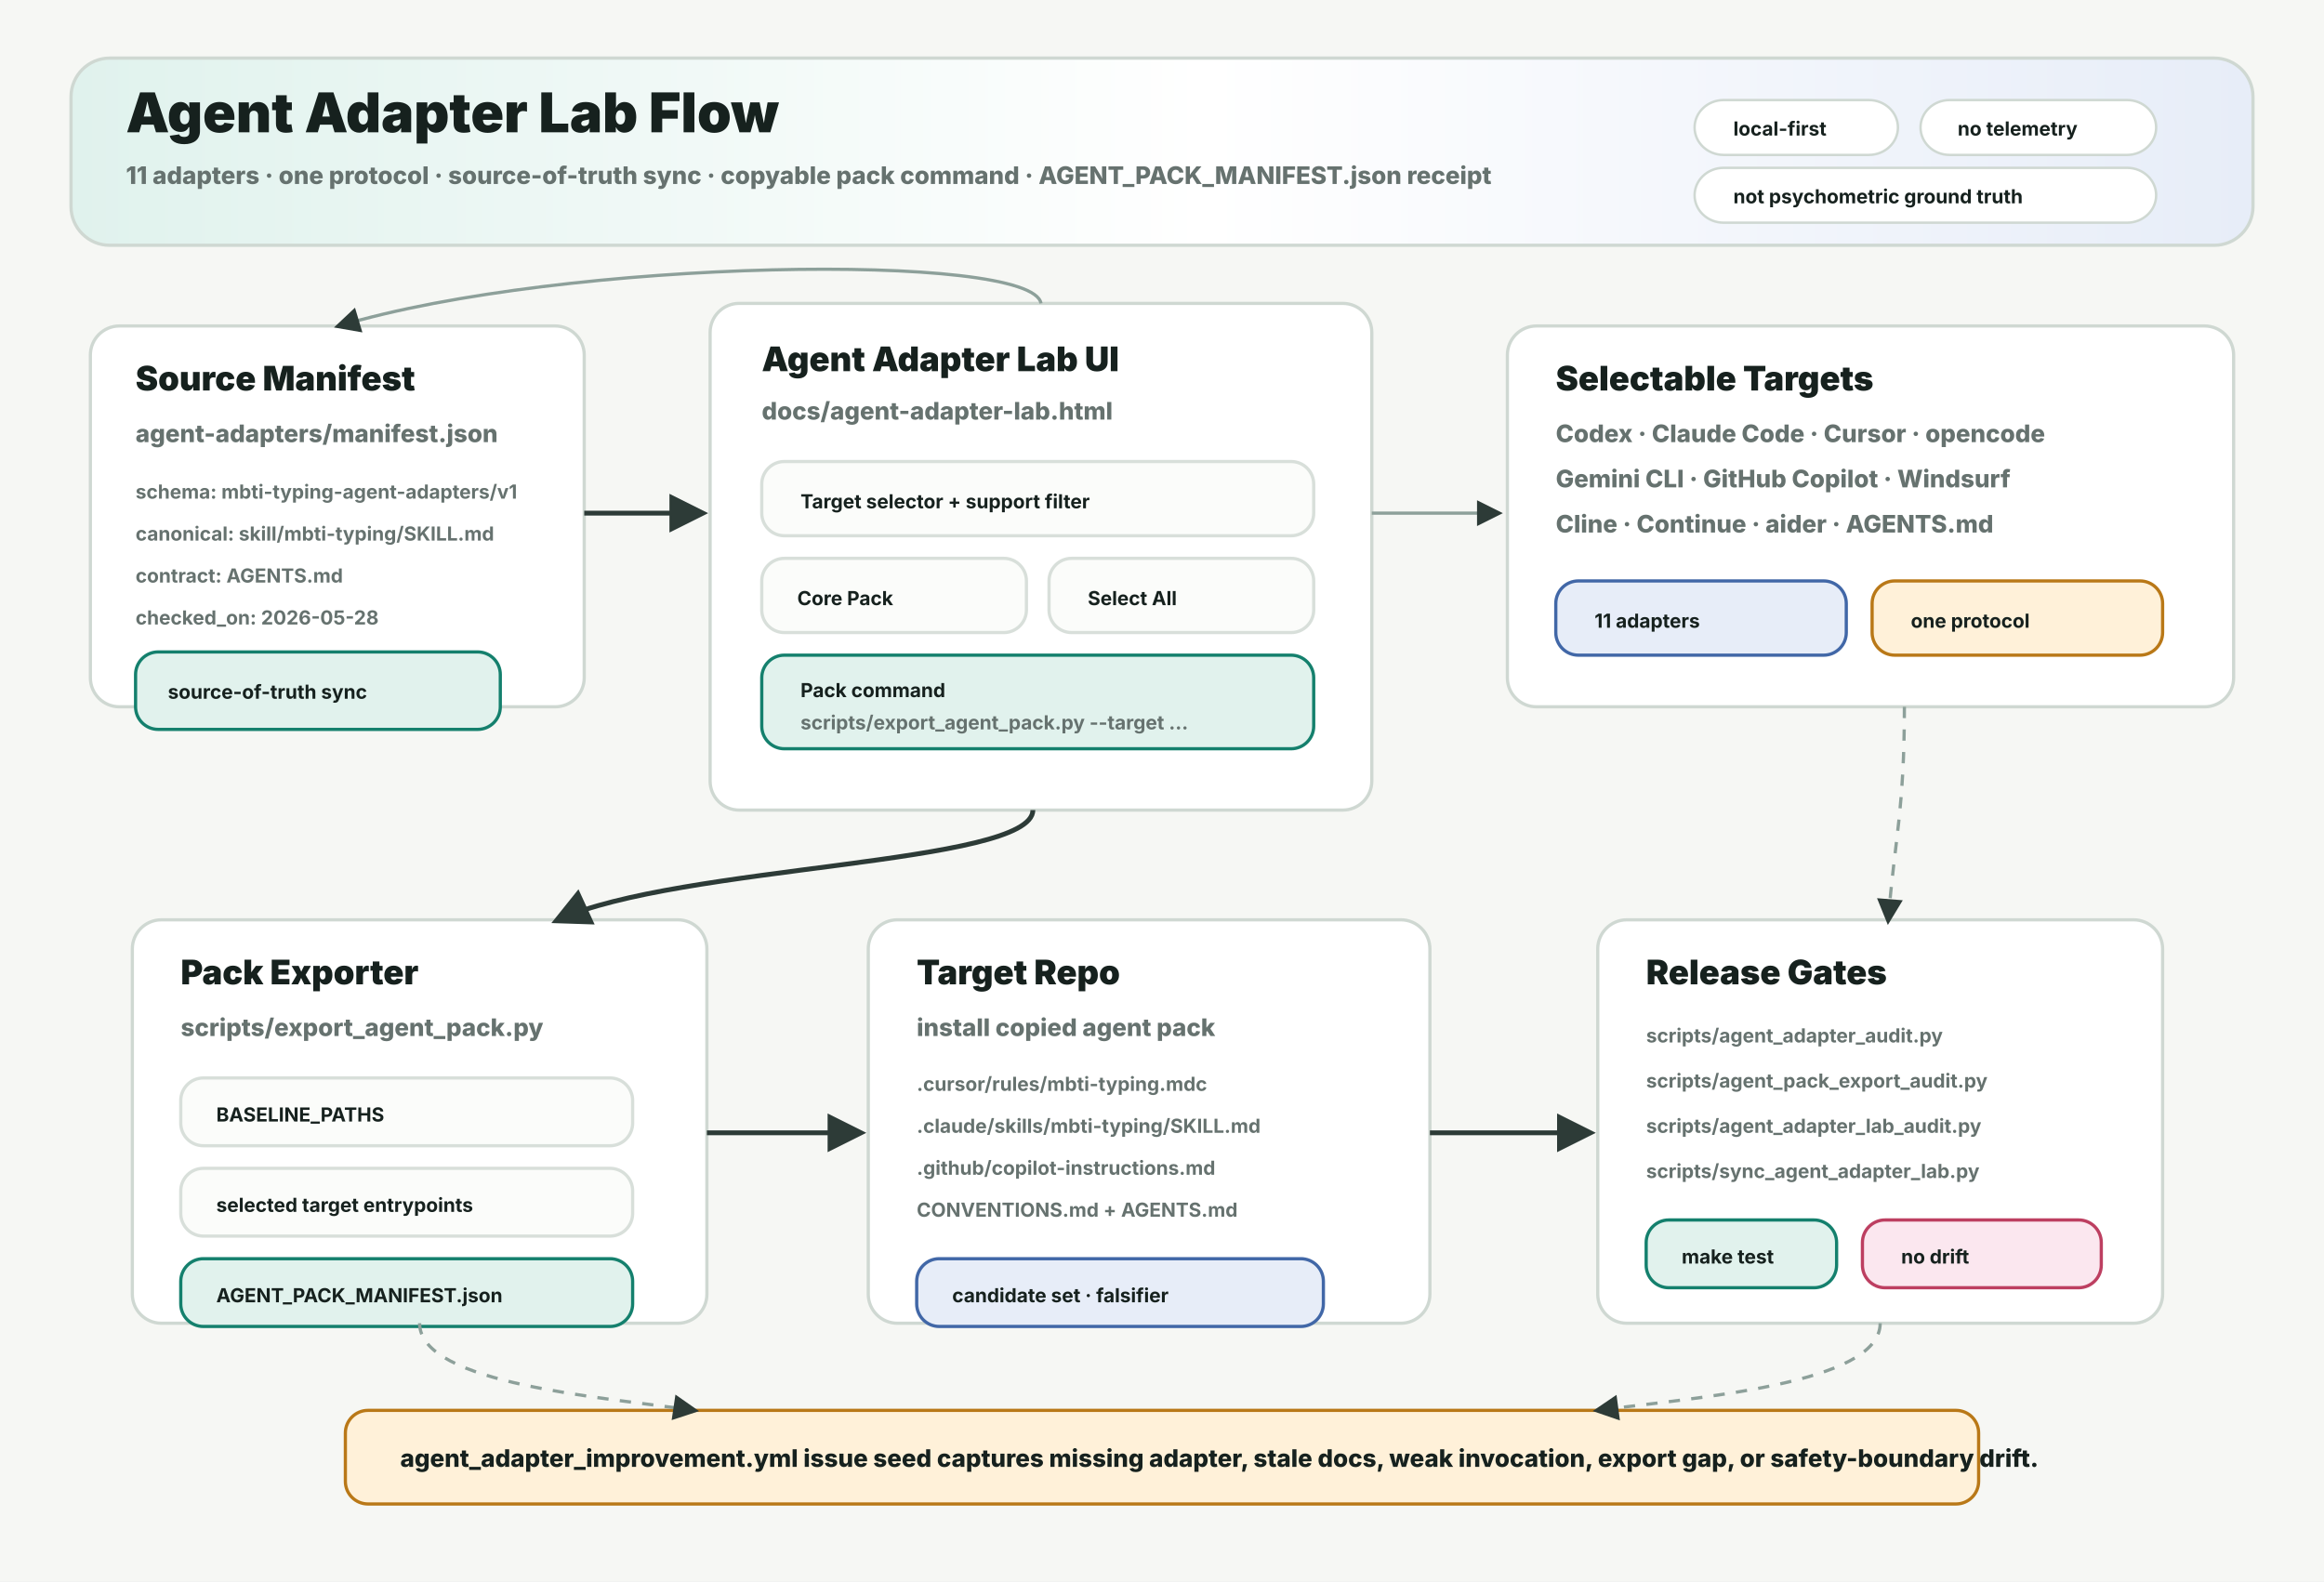
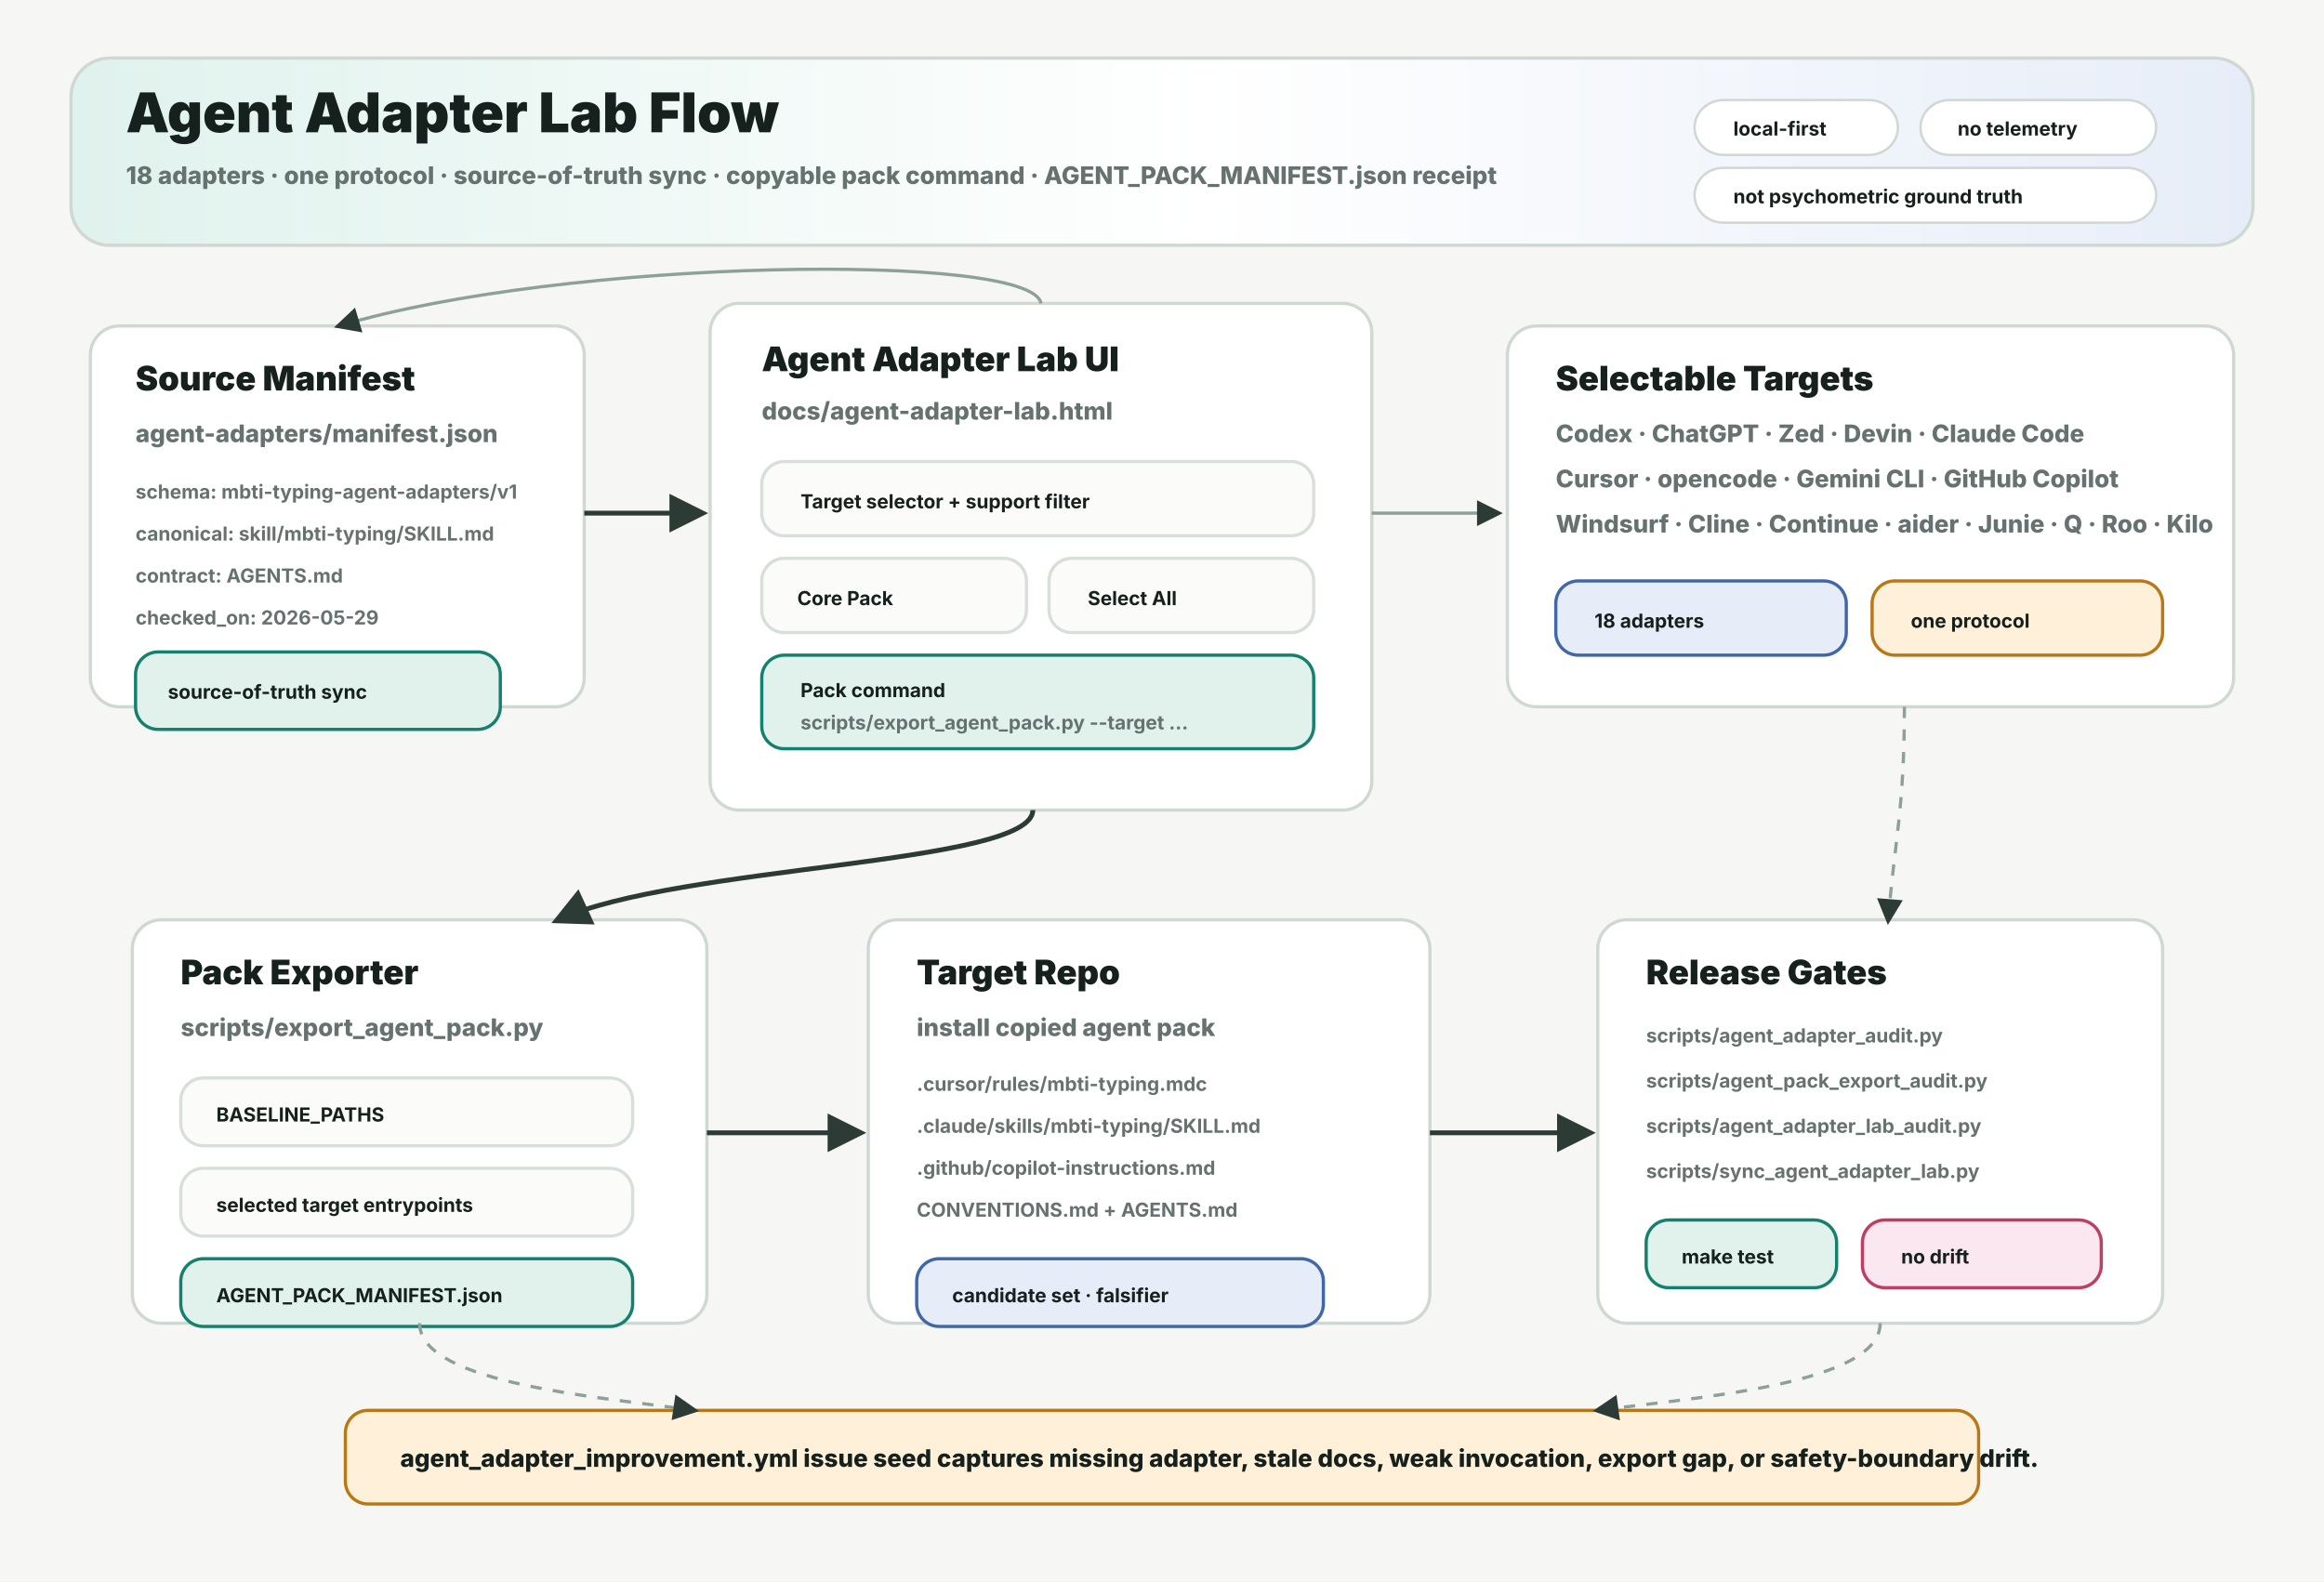
<svg xmlns="http://www.w3.org/2000/svg" viewBox="0 0 1440 980" role="img" aria-labelledby="title desc">
  <defs>
    <marker id="arrow" viewBox="0 0 10 10" refX="8" refY="5" markerWidth="8" markerHeight="8" orient="auto-start-reverse">
      <path d="M 0 0 L 10 5 L 0 10 z" fill="#2d3b37" />
    </marker>
    <linearGradient id="banner" x1="0" x2="1" y1="0" y2="0">
      <stop offset="0" stop-color="#e0f2ed" />
      <stop offset="0.52" stop-color="#ffffff" />
      <stop offset="1" stop-color="#e7edf8" />
    </linearGradient>
    <style>
      .bg { fill: #f6f7f4; }
      .panel { fill: #ffffff; stroke: #cfd8d2; stroke-width: 2; rx: 18; }
      .soft { fill: #fbfcfa; stroke: #d8dfda; stroke-width: 2; rx: 14; }
      .green { fill: #e1f2ed; stroke: #14806d; stroke-width: 2; rx: 14; }
      .blue { fill: #e7edf8; stroke: #4167a7; stroke-width: 2; rx: 14; }
      .amber { fill: #fff1d9; stroke: #b97817; stroke-width: 2; rx: 14; }
      .rose { fill: #fbe7ef; stroke: #bd3f61; stroke-width: 2; rx: 14; }
      .ink { fill: #16211e; font-family: Inter, ui-sans-serif, system-ui, -apple-system, BlinkMacSystemFont, "Segoe UI", sans-serif; }
      .muted { fill: #66726f; font-family: Inter, ui-sans-serif, system-ui, -apple-system, BlinkMacSystemFont, "Segoe UI", sans-serif; }
      .title { font-size: 34px; font-weight: 900; }
      .h { font-size: 21px; font-weight: 900; }
      .s { font-size: 15px; font-weight: 800; }
      .tiny { font-size: 12px; font-weight: 700; }
      .line { stroke: #2d3b37; stroke-width: 3; fill: none; marker-end: url(#arrow); }
      .thin { stroke: #8da09a; stroke-width: 2; fill: none; marker-end: url(#arrow); }
      .dash { stroke: #8da09a; stroke-width: 2; fill: none; stroke-dasharray: 7 7; marker-end: url(#arrow); }
      .chip { fill: #ffffff; stroke: #cfd8d2; stroke-width: 1.5; rx: 18; }
    </style>
  </defs>
  <rect class="bg" width="1440" height="980" />
  <rect x="44" y="36" width="1352" height="116" rx="24" fill="url(#banner)" stroke="#cfd8d2" stroke-width="2" />
  <text class="ink title" x="78" y="82">Agent Adapter Lab Flow</text>
-   <text class="muted s" x="78" y="114">11 adapters · one protocol · source-of-truth sync · copyable pack command · AGENT_PACK_MANIFEST.json receipt</text>
+   <text class="muted s" x="78" y="114">18 adapters · one protocol · source-of-truth sync · copyable pack command · AGENT_PACK_MANIFEST.json receipt</text>
  <rect class="chip" x="1050" y="62" width="126" height="34" />
  <text class="ink tiny" x="1074" y="84">local-first</text>
  <rect class="chip" x="1190" y="62" width="146" height="34" />
  <text class="ink tiny" x="1213" y="84">no telemetry</text>
  <rect class="chip" x="1050" y="104" width="286" height="34" />
  <text class="ink tiny" x="1074" y="126">not psychometric ground truth</text>
  <rect class="panel" x="56" y="202" width="306" height="236" />
  <text class="ink h" x="84" y="242">Source Manifest</text>
  <text class="muted s" x="84" y="274">agent-adapters/manifest.json</text>
  <text class="muted tiny" x="84" y="309">schema: mbti-typing-agent-adapters/v1</text>
  <text class="muted tiny" x="84" y="335">canonical: skill/mbti-typing/SKILL.md</text>
  <text class="muted tiny" x="84" y="361">contract: AGENTS.md</text>
-   <text class="muted tiny" x="84" y="387">checked_on: 2026-05-28</text>
+   <text class="muted tiny" x="84" y="387">checked_on: 2026-05-29</text>
  <rect class="green" x="84" y="404" width="226" height="48" />
  <text class="ink tiny" x="104" y="433">source-of-truth sync</text>
  <rect class="panel" x="440" y="188" width="410" height="314" />
  <text class="ink h" x="472" y="230">Agent Adapter Lab UI</text>
  <text class="muted s" x="472" y="260">docs/agent-adapter-lab.html</text>
  <rect class="soft" x="472" y="286" width="342" height="46" />
  <text class="ink tiny" x="496" y="315">Target selector + support filter</text>
  <rect class="soft" x="472" y="346" width="164" height="46" />
  <text class="ink tiny" x="494" y="375">Core Pack</text>
  <rect class="soft" x="650" y="346" width="164" height="46" />
  <text class="ink tiny" x="674" y="375">Select All</text>
  <rect class="green" x="472" y="406" width="342" height="58" />
  <text class="ink tiny" x="496" y="432">Pack command</text>
  <text class="muted tiny" x="496" y="452">scripts/export_agent_pack.py --target ...</text>
  <rect class="panel" x="934" y="202" width="450" height="236" />
  <text class="ink h" x="964" y="242">Selectable Targets</text>
-   <text class="muted s" x="964" y="274">Codex · Claude Code · Cursor · opencode</text>
-   <text class="muted s" x="964" y="302">Gemini CLI · GitHub Copilot · Windsurf</text>
-   <text class="muted s" x="964" y="330">Cline · Continue · aider · AGENTS.md</text>
+   <text class="muted s" x="964" y="274">Codex · ChatGPT · Zed · Devin · Claude Code</text>
+   <text class="muted s" x="964" y="302">Cursor · opencode · Gemini CLI · GitHub Copilot</text>
+   <text class="muted s" x="964" y="330">Windsurf · Cline · Continue · aider · Junie · Q · Roo · Kilo</text>
  <rect class="blue" x="964" y="360" width="180" height="46" />
-   <text class="ink tiny" x="988" y="389">11 adapters</text>
+   <text class="ink tiny" x="988" y="389">18 adapters</text>
  <rect class="amber" x="1160" y="360" width="180" height="46" />
  <text class="ink tiny" x="1184" y="389">one protocol</text>
  <rect class="panel" x="82" y="570" width="356" height="250" />
  <text class="ink h" x="112" y="610">Pack Exporter</text>
  <text class="muted s" x="112" y="642">scripts/export_agent_pack.py</text>
  <rect class="soft" x="112" y="668" width="280" height="42" />
  <text class="ink tiny" x="134" y="695">BASELINE_PATHS</text>
  <rect class="soft" x="112" y="724" width="280" height="42" />
  <text class="ink tiny" x="134" y="751">selected target entrypoints</text>
  <rect class="green" x="112" y="780" width="280" height="42" />
  <text class="ink tiny" x="134" y="807">AGENT_PACK_MANIFEST.json</text>
  <rect class="panel" x="538" y="570" width="348" height="250" />
  <text class="ink h" x="568" y="610">Target Repo</text>
  <text class="muted s" x="568" y="642">install copied agent pack</text>
  <text class="muted tiny" x="568" y="676">.cursor/rules/mbti-typing.mdc</text>
  <text class="muted tiny" x="568" y="702">.claude/skills/mbti-typing/SKILL.md</text>
  <text class="muted tiny" x="568" y="728">.github/copilot-instructions.md</text>
  <text class="muted tiny" x="568" y="754">CONVENTIONS.md + AGENTS.md</text>
  <rect class="blue" x="568" y="780" width="252" height="42" />
  <text class="ink tiny" x="590" y="807">candidate set · falsifier</text>
  <rect class="panel" x="990" y="570" width="350" height="250" />
  <text class="ink h" x="1020" y="610">Release Gates</text>
  <text class="muted tiny" x="1020" y="646">scripts/agent_adapter_audit.py</text>
  <text class="muted tiny" x="1020" y="674">scripts/agent_pack_export_audit.py</text>
  <text class="muted tiny" x="1020" y="702">scripts/agent_adapter_lab_audit.py</text>
  <text class="muted tiny" x="1020" y="730">scripts/sync_agent_adapter_lab.py</text>
  <rect class="green" x="1020" y="756" width="118" height="42" />
  <text class="ink tiny" x="1042" y="783">make test</text>
  <rect class="rose" x="1154" y="756" width="148" height="42" />
  <text class="ink tiny" x="1178" y="783">no drift</text>
  <rect class="amber" x="214" y="874" width="1012" height="58" />
  <text class="ink s" x="248" y="909">agent_adapter_improvement.yml issue seed captures missing adapter, stale docs, weak invocation, export gap, or safety-boundary drift.</text>
  <path class="line" d="M 362 318 C 392 318, 404 318, 434 318" />
  <path class="thin" d="M 850 318 C 884 318, 896 318, 928 318" />
  <path class="line" d="M 640 502 C 640 536, 420 536, 346 570" />
  <path class="line" d="M 438 702 C 474 702, 492 702, 532 702" />
  <path class="line" d="M 886 702 C 924 702, 946 702, 984 702" />
  <path class="dash" d="M 1165 820 C 1165 858, 1050 866, 990 874" />
  <path class="dash" d="M 260 820 C 260 858, 376 866, 430 874" />
  <path class="thin" d="M 645 188 C 640 156, 350 160, 210 202" />
  <path class="dash" d="M 1180 438 C 1180 502, 1174 520, 1170 570" />
</svg>
